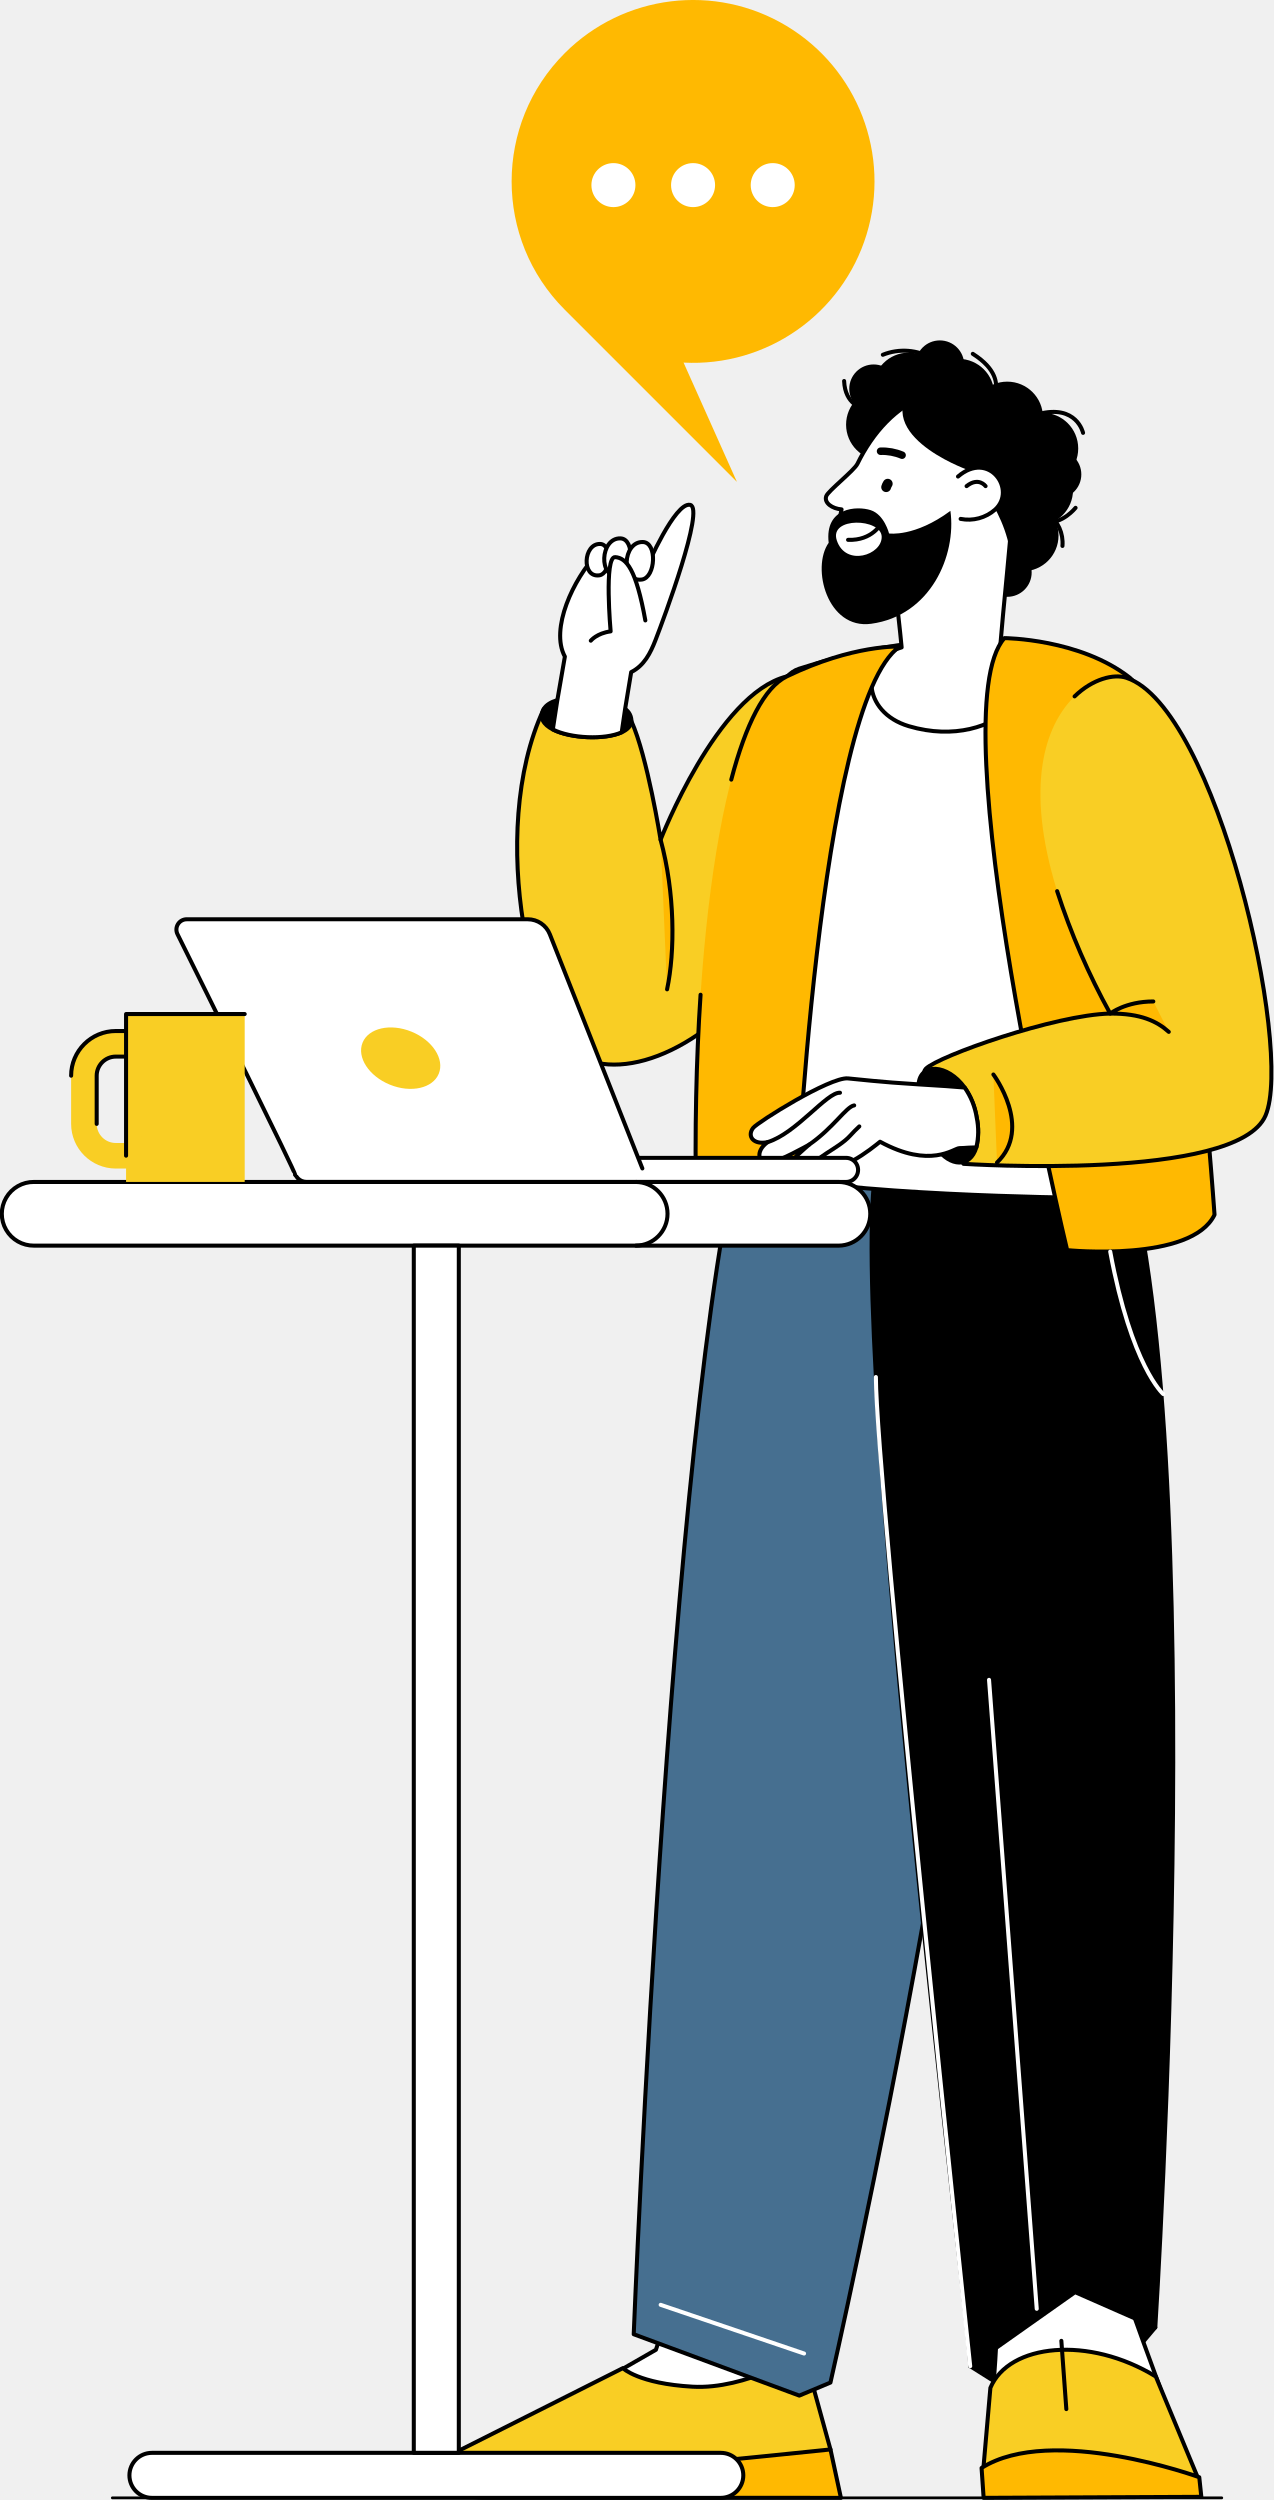
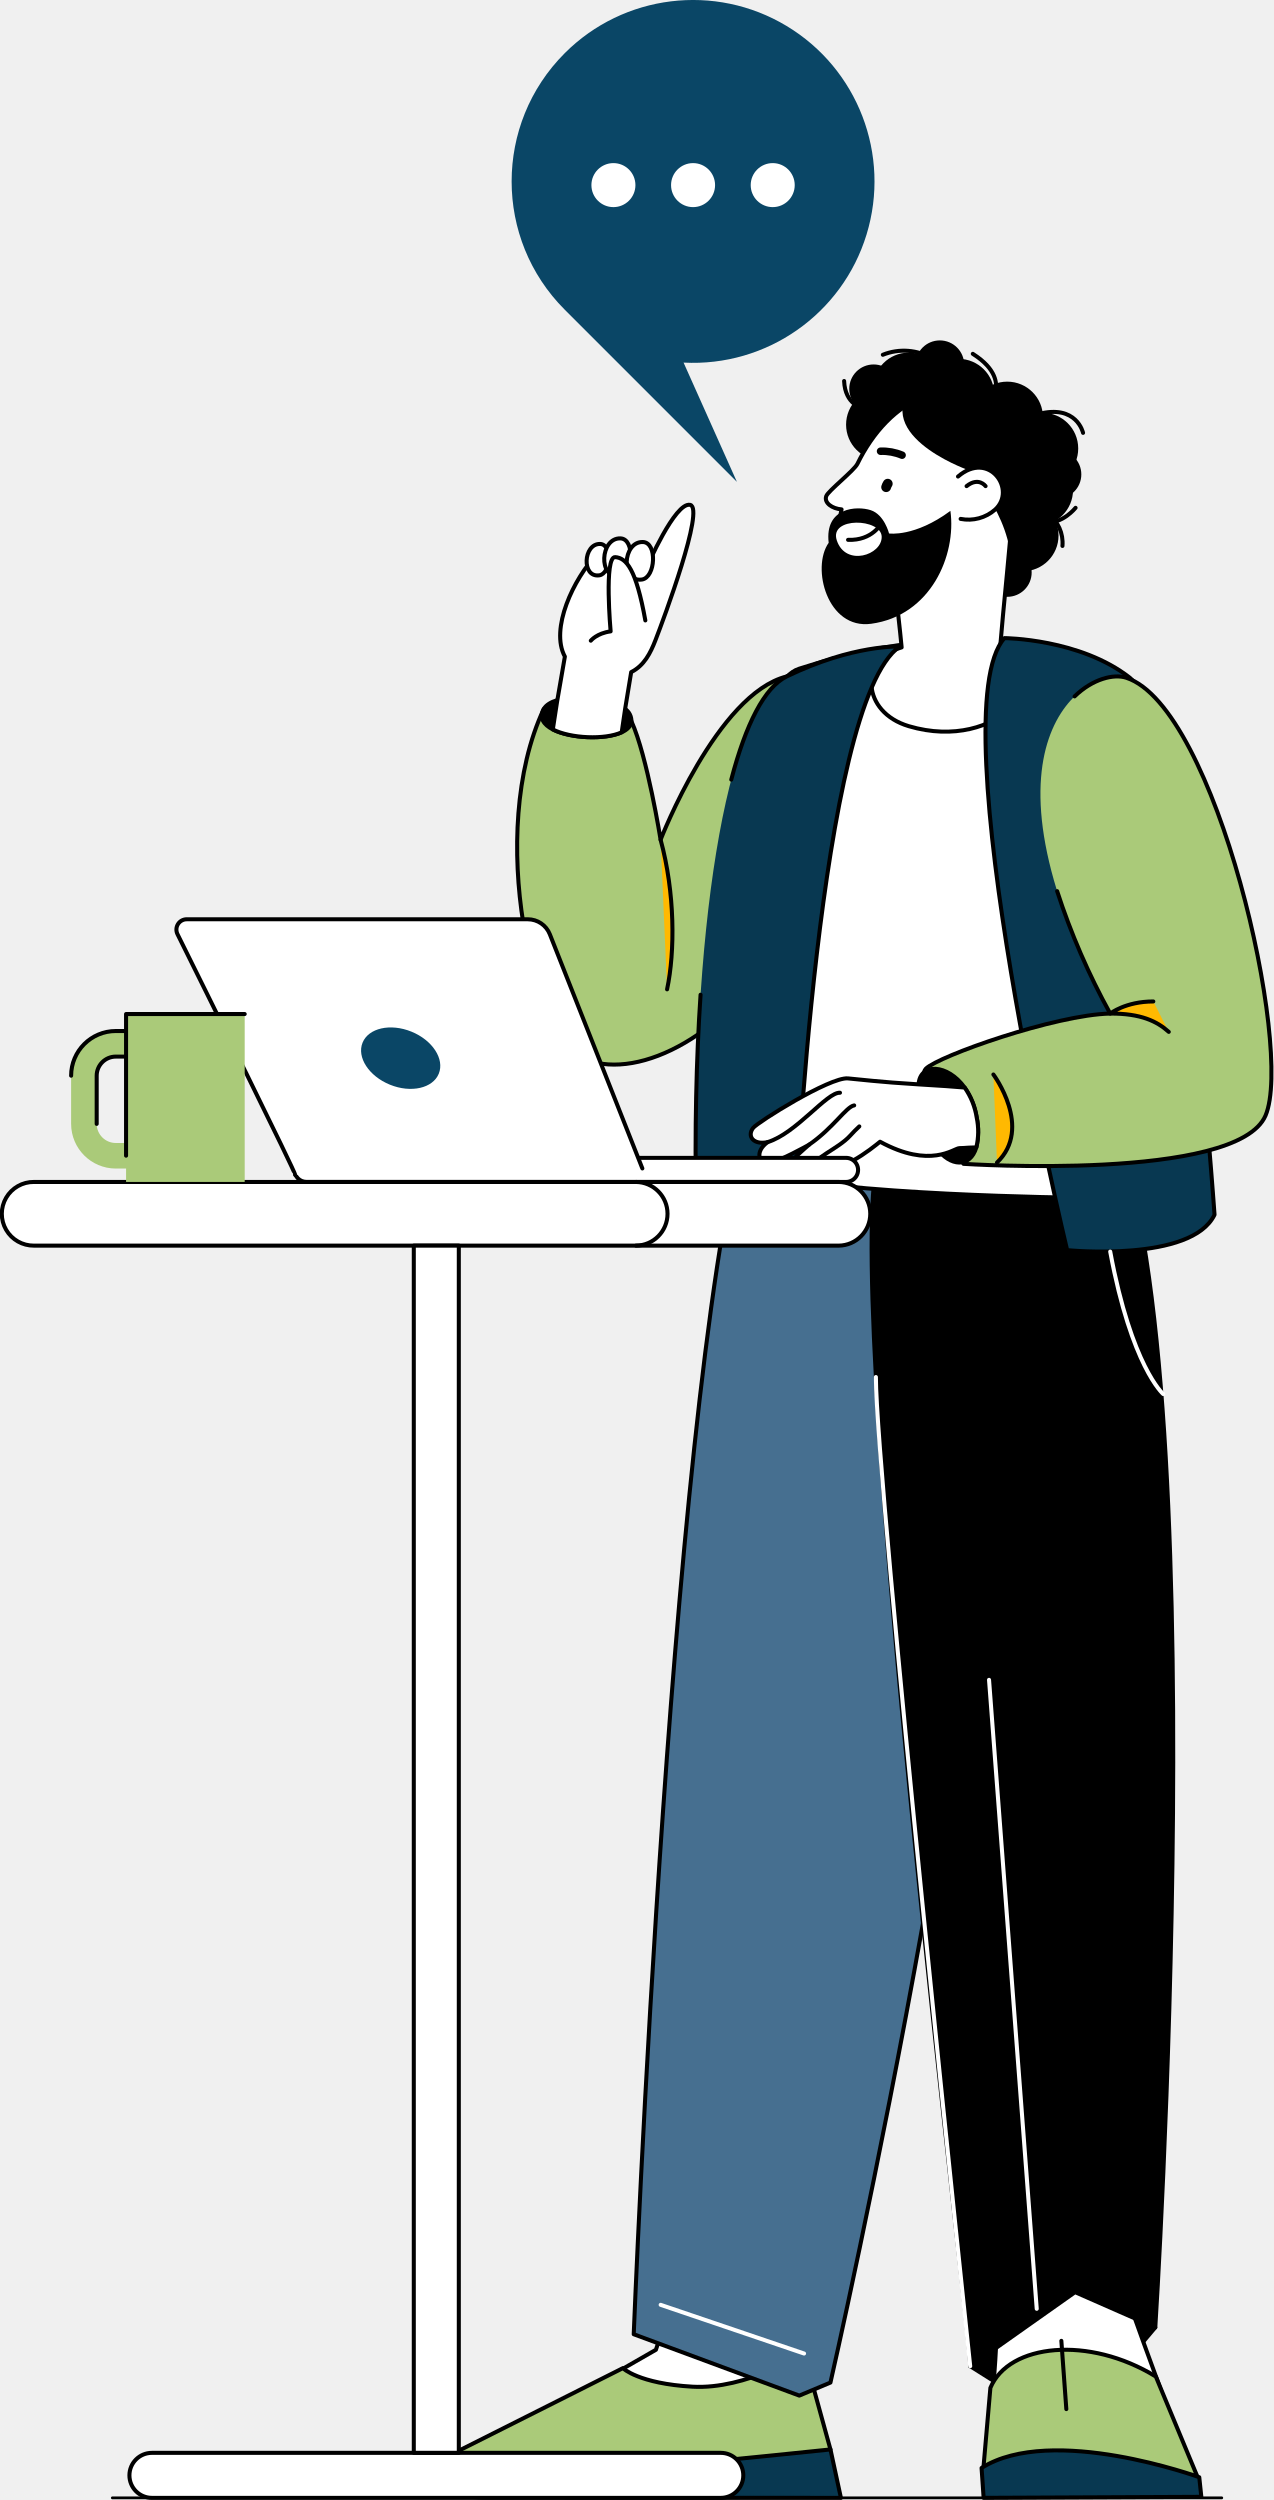
<svg xmlns="http://www.w3.org/2000/svg" width="400.756" height="786.667" viewBox="0 0 400.756 786.667">
  <defs>
    <clipPath id="clip-path">
      <rect id="Rectángulo_402537" data-name="Rectángulo 402537" width="400.756" height="786.667" fill="none" />
    </clipPath>
  </defs>
-   <g id="Grupo_1103834" data-name="Grupo 1103834" transform="translate(-1019.244 -6145.997)">
+   <g id="Grupo_1206298" data-name="Grupo 1206298" transform="translate(-1019.244 -6145.997)">
    <g id="Grupo_1102322" data-name="Grupo 1102322" transform="translate(1019.244 6145.997)">
      <path id="Trazado_879544" data-name="Trazado 879544" d="M323.335,658.127l-33.282,51.864,31.34,19.713,26.9-31.917Z" transform="translate(15.236 34.57)" />
      <path id="Trazado_879545" data-name="Trazado 879545" d="M323.335,658.127l-33.282,51.864,31.34,19.713,26.9-31.917Z" transform="translate(15.236 34.57)" fill="none" stroke="#000" stroke-linecap="round" stroke-linejoin="round" stroke-width="1.273" />
      <path id="Trazado_879546" data-name="Trazado 879546" d="M243.318,679.523l-.025,26.245-2.673,23.7-55.678-.442.907-18.223,10.832-6.217,13.708-41.919Z" transform="translate(9.714 34.808)" fill="#fff" />
      <path id="Trazado_879547" data-name="Trazado 879547" d="M243.318,679.523l-.025,26.245-2.673,23.7-55.678-.442.907-18.223,10.832-6.217,13.708-41.919Z" transform="translate(9.714 34.808)" fill="none" stroke="#000" stroke-linecap="round" stroke-linejoin="round" stroke-width="1.273" />
      <g id="Grupo_1102321" data-name="Grupo 1102321">
        <g id="Grupo_1102320" data-name="Grupo 1102320" clip-path="url(#clip-path)">
-           <path id="Trazado_879548" data-name="Trazado 879548" d="M220.689,743l33.879-9.2-8.309-30.183s-18.175,11.407-35.114,10.436-21.9-5.831-21.9-5.831l-60.766,30.573,7.3,6.575Z" transform="translate(6.749 36.959)" fill="#f9ce24" />
-           <path id="Trazado_879549" data-name="Trazado 879549" d="M220.689,743l33.879-9.2-8.309-30.183s-18.175,11.407-35.114,10.436-21.9-5.831-21.9-5.831l-60.766,30.573,7.3,6.575Z" transform="translate(6.749 36.959)" fill="none" stroke="#000" stroke-linecap="round" stroke-linejoin="round" stroke-width="1.273" />
+           <path id="Trazado_879548" data-name="Trazado 879548" d="M220.689,743l33.879-9.2-8.309-30.183s-18.175,11.407-35.114,10.436-21.9-5.831-21.9-5.831l-60.766,30.573,7.3,6.575Z" transform="translate(6.749 36.959)" fill="#36dbe6" />
+           <path id="Trazado_879549" data-name="Trazado 879549" d="M220.689,743l33.879-9.2-8.309-30.183s-18.175,11.407-35.114,10.436-21.9-5.831-21.9-5.831l-60.766,30.573,7.3,6.575Z" transform="translate(6.749 36.959)" fill="#aaca79" stroke="#000" stroke-linecap="round" stroke-linejoin="round" stroke-width="1.273" />
          <path id="Trazado_879550" data-name="Trazado 879550" d="M151.8,741.466c15.126,0,102.822-9.172,102.822-9.172l3.288,15.238-111.5-.051c-7.68,0-16.951-2.374-18.88-5.236l1-4.956s3.42,4.176,23.269,4.176" transform="translate(6.698 38.465)" fill="#ffb901" />
-           <path id="Trazado_879551" data-name="Trazado 879551" d="M151.8,741.466c15.126,0,102.822-9.172,102.822-9.172l3.288,15.238-111.5-.051c-7.68,0-16.951-2.374-18.88-5.236l1-4.956S131.946,741.466,151.8,741.466Z" transform="translate(6.698 38.465)" fill="none" stroke="#000" stroke-linecap="round" stroke-linejoin="round" stroke-width="1.273" />
+           <path id="Trazado_879551" data-name="Trazado 879551" d="M151.8,741.466c15.126,0,102.822-9.172,102.822-9.172l3.288,15.238-111.5-.051c-7.68,0-16.951-2.374-18.88-5.236l1-4.956S131.946,741.466,151.8,741.466Z" transform="translate(6.698 38.465)" fill="#083851" stroke="#000" stroke-linecap="round" stroke-linejoin="round" stroke-width="1.273" />
          <path id="Trazado_879552" data-name="Trazado 879552" d="M226.271,331.408C201.82,407.377,189.46,718.073,189.46,718.073l52.1,19.31,9.8-4.1S310.92,473.155,305.6,357.544c-3.771-81.889-79.325-26.136-79.325-26.136" transform="translate(9.952 16.434)" fill="#466f90" />
          <path id="Trazado_879553" data-name="Trazado 879553" d="M226.271,331.408C201.82,407.377,189.46,718.073,189.46,718.073l52.1,19.31,9.8-4.1S310.92,473.155,305.6,357.544C301.825,275.656,226.271,331.408,226.271,331.408Z" transform="translate(9.952 16.434)" fill="none" stroke="#000" stroke-linecap="round" stroke-linejoin="round" stroke-width="1.273" />
          <path id="Trazado_879554" data-name="Trazado 879554" d="M298.255,695.061c-.486,17.966-2.57,30.623-2.57,54.645l62.722-1.99c-.324-13.31-18.683-53.96-23.552-74.411s-36.1,3.311-36.6,21.756" transform="translate(15.532 34.954)" fill="#fff" />
          <path id="Trazado_879555" data-name="Trazado 879555" d="M298.255,695.061c-.486,17.966-2.57,30.623-2.57,54.645l62.722-1.99c-.324-13.31-18.683-53.96-23.552-74.411S298.755,676.616,298.255,695.061Z" transform="translate(15.532 34.954)" fill="none" stroke="#000" stroke-linecap="round" stroke-linejoin="round" stroke-width="1.273" />
-           <path id="Trazado_879556" data-name="Trazado 879556" d="M348.259,710.923c-21.049-12.943-46.224-10.382-52.056,3.555l-2.276,26.17L361.2,742.07Z" transform="translate(15.439 36.9)" fill="#f9ce24" />
+           <path id="Trazado_879556" data-name="Trazado 879556" d="M348.259,710.923c-21.049-12.943-46.224-10.382-52.056,3.555l-2.276,26.17L361.2,742.07Z" transform="translate(15.439 36.9)" fill="#aaca79" />
          <path id="Trazado_879557" data-name="Trazado 879557" d="M348.259,710.923c-21.049-12.943-46.224-10.382-52.056,3.555l-2.276,26.17L361.2,742.07Z" transform="translate(15.439 36.9)" fill="none" stroke="#000" stroke-linecap="round" stroke-linejoin="round" stroke-width="1.273" />
-           <path id="Trazado_879558" data-name="Trazado 879558" d="M293.453,738.1c22.075-13.959,68.5,2.922,68.5,2.922l.649,6.168-68.5.324Z" transform="translate(15.414 38.48)" fill="#ffb901" />
+           <path id="Trazado_879558" data-name="Trazado 879558" d="M293.453,738.1c22.075-13.959,68.5,2.922,68.5,2.922l.649,6.168-68.5.324Z" transform="translate(15.414 38.48)" fill="#083851" />
          <path id="Trazado_879559" data-name="Trazado 879559" d="M293.453,738.1c22.075-13.959,68.5,2.922,68.5,2.922l.649,6.168-68.5.324Z" transform="translate(15.414 38.48)" fill="none" stroke="#000" stroke-linecap="round" stroke-linejoin="round" stroke-width="1.273" />
          <line id="Línea_1705" data-name="Línea 1705" x2="1.564" y2="21.477" transform="translate(333.973 736.586)" fill="none" stroke="#000" stroke-linecap="round" stroke-linejoin="round" stroke-width="1.273" />
          <path id="Trazado_879560" data-name="Trazado 879560" d="M335.659,333.644c33.772,77.369,14.185,381.292,14.185,381.292l-25.239-11.094-33,23.3c.282-8.954-38.889-324.176-29.6-377.632,4.534-26.092,73.657-15.863,73.657-15.863" transform="translate(13.687 17.422)" />
          <path id="Trazado_879561" data-name="Trazado 879561" d="M335.659,333.644c33.772,77.369,14.185,381.292,14.185,381.292l-25.239-11.094-33,23.3c.282-8.954-38.889-324.176-29.6-377.632C266.536,323.414,335.659,333.644,335.659,333.644Z" transform="translate(13.687 17.422)" fill="none" stroke="#000" stroke-linecap="round" stroke-linejoin="round" stroke-width="1.273" />
          <path id="Trazado_879562" data-name="Trazado 879562" d="M239.687,200.383c59.593-19.305,96.2-3.25,104.924,9.452,11.973,17.429,6.985,122.856,0,135.562-61.328,13.332-110.762,8.775-116.042-2.057s-12.108-135.434,11.118-142.957" transform="translate(11.733 10.055)" fill="#fff" />
          <path id="Trazado_879563" data-name="Trazado 879563" d="M239.687,200.383c59.593-19.305,96.2-3.25,104.924,9.452,11.973,17.429,6.985,122.856,0,135.562-61.328,13.332-110.762,8.775-116.042-2.057S216.461,207.906,239.687,200.383Z" transform="translate(11.733 10.055)" fill="none" stroke="#000" stroke-linecap="round" stroke-linejoin="round" stroke-width="1.273" />
          <path id="Trazado_879564" data-name="Trazado 879564" d="M226.438,334.4c25.307,6.177,88.334,6.323,98,4.287l3.345,20.645s-76.859-.727-101.347-8.142Z" transform="translate(11.894 17.565)" fill="#fff" />
          <path id="Trazado_879565" data-name="Trazado 879565" d="M226.438,334.4c25.307,6.177,88.334,6.323,98,4.287l3.345,20.645s-76.859-.727-101.347-8.142Z" transform="translate(11.894 17.565)" fill="none" stroke="#000" stroke-linecap="round" stroke-linejoin="round" stroke-width="1.273" />
-           <path id="Trazado_879566" data-name="Trazado 879566" d="M162.976,212.508c-18.263,38.985-3.366,104.071,13.492,110.4s44.632-7.78,62.515-38.507,22.4-87.618.462-82.155-39.7,51.379-39.7,51.379-4.187-26.268-9.179-37.275c-6.909-3.368-27.591-3.841-27.591-3.841" transform="translate(8.121 10.604)" fill="#f9ce24" />
+           <path id="Trazado_879566" data-name="Trazado 879566" d="M162.976,212.508c-18.263,38.985-3.366,104.071,13.492,110.4s44.632-7.78,62.515-38.507,22.4-87.618.462-82.155-39.7,51.379-39.7,51.379-4.187-26.268-9.179-37.275c-6.909-3.368-27.591-3.841-27.591-3.841" transform="translate(8.121 10.604)" fill="#aaca79" />
          <path id="Trazado_879567" data-name="Trazado 879567" d="M162.976,212.508c-18.263,38.985-3.366,104.071,13.492,110.4s44.632-7.78,62.515-38.507,22.4-87.618.462-82.155-39.7,51.379-39.7,51.379-4.187-26.268-9.179-37.275C183.658,212.981,162.976,212.508,162.976,212.508Z" transform="translate(8.121 10.604)" fill="none" stroke="#000" stroke-linecap="round" stroke-linejoin="round" stroke-width="1.273" />
          <path id="Trazado_879568" data-name="Trazado 879568" d="M275.447,127.515a11.25,11.25,0,1,1-11.25-11.25,11.251,11.251,0,0,1,11.25,11.25" transform="translate(13.287 6.107)" />
          <path id="Trazado_879569" data-name="Trazado 879569" d="M323.47,134.641a11.25,11.25,0,1,1-11.25-11.25,11.251,11.251,0,0,1,11.25,11.25" transform="translate(15.809 6.481)" />
          <path id="Trazado_879570" data-name="Trazado 879570" d="M324.041,142.208a7.663,7.663,0,1,1-7.663-7.663,7.664,7.664,0,0,1,7.663,7.663" transform="translate(16.216 7.067)" />
          <path id="Trazado_879571" data-name="Trazado 879571" d="M309.194,171.53a7.663,7.663,0,1,1-7.663-7.663,7.664,7.664,0,0,1,7.663,7.663" transform="translate(15.436 8.608)" />
          <path id="Trazado_879572" data-name="Trazado 879572" d="M289.023,109.431a7.663,7.663,0,1,1-7.663-7.663,7.664,7.664,0,0,1,7.663,7.663" transform="translate(14.377 5.346)" />
          <path id="Trazado_879573" data-name="Trazado 879573" d="M269.226,116.621a7.663,7.663,0,1,1-7.663-7.663,7.664,7.664,0,0,1,7.663,7.663" transform="translate(13.337 5.723)" />
          <path id="Trazado_879574" data-name="Trazado 879574" d="M321.921,147.034a11.25,11.25,0,1,1-11.25-11.25,11.251,11.251,0,0,1,11.25,11.25" transform="translate(15.728 7.132)" />
          <path id="Trazado_879575" data-name="Trazado 879575" d="M317.583,160.667a11.25,11.25,0,1,1-11.25-11.25,11.251,11.251,0,0,1,11.25,11.25" transform="translate(15.5 7.848)" />
          <path id="Trazado_879576" data-name="Trazado 879576" d="M283.5,116.671a11.25,11.25,0,1,1-11.25-11.25,11.251,11.251,0,0,1,11.25,11.25" transform="translate(13.71 5.537)" />
          <path id="Trazado_879577" data-name="Trazado 879577" d="M312.936,125.347a11.25,11.25,0,1,1-11.25-11.25,11.251,11.251,0,0,1,11.25,11.25" transform="translate(15.256 5.993)" />
          <path id="Trazado_879578" data-name="Trazado 879578" d="M298.374,118.53a11.25,11.25,0,1,1-11.25-11.25,11.251,11.251,0,0,1,11.25,11.25" transform="translate(14.491 5.635)" />
          <path id="Trazado_879579" data-name="Trazado 879579" d="M301.025,196.351c.793-10.171,3.711-38.007,3.711-41.587,0-8.039-10.425-14.728-18.463-14.728s-20.555,7.128-20.555,15.167c0,3.584,3.393,31.1,4.311,41.153-13.417,3.863-12.595,20.384,2.243,24.792,28.383,8.432,48.61-16.291,28.753-24.8" transform="translate(13.685 7.356)" fill="#fff" />
          <path id="Trazado_879580" data-name="Trazado 879580" d="M301.025,196.351c.793-10.171,3.711-38.007,3.711-41.587,0-8.039-10.425-14.728-18.463-14.728s-20.555,7.128-20.555,15.167c0,3.584,3.393,31.1,4.311,41.153-13.417,3.863-12.595,20.384,2.243,24.792C300.656,229.58,320.882,204.857,301.025,196.351Z" transform="translate(13.685 7.356)" fill="none" stroke="#000" stroke-linecap="round" stroke-linejoin="round" stroke-width="1.273" />
          <path id="Trazado_879581" data-name="Trazado 879581" d="M290.572,154.52c-4.626,4.641-10.847,2.922-10.847,2.922l-.822-13.329c9.768-8.4,17.8,4.254,11.669,10.407" transform="translate(14.65 7.423)" fill="#fff" />
          <path id="Trazado_879582" data-name="Trazado 879582" d="M278.9,144.112c9.768-8.4,18.533,4.193,11.669,10.407a12.709,12.709,0,0,1-10.847,2.922" transform="translate(14.65 7.423)" fill="none" stroke="#000" stroke-linecap="round" stroke-linejoin="round" stroke-width="1.273" />
          <path id="Trazado_879583" data-name="Trazado 879583" d="M281.466,146.9c3.785-3.012,5.976,0,5.976,0" transform="translate(14.785 7.646)" fill="none" stroke="#000" stroke-linecap="round" stroke-linejoin="round" stroke-width="1.273" />
          <path id="Trazado_879584" data-name="Trazado 879584" d="M279.068,118.029c-10.11,3.632-17.474,12.009-22.227,21.752-1.043,2.137-9.246,8.535-9.824,10.186-.743,2.124,1.915,3.951,4.825,4.163-2.974,13.179-1.761,25.984,3.353,31.295,10.986,11.408,55.987-14.42,53.874-42.677-1.881-25.16-23.027-27.224-30-24.719" transform="translate(12.968 6.157)" fill="#fff" />
          <path id="Trazado_879585" data-name="Trazado 879585" d="M309.069,142.748c-1.881-25.16-23.028-27.225-30-24.719-10.111,3.632-17.474,12.009-22.228,21.752-1.042,2.137-9.245,8.534-9.823,10.186-.743,2.124,1.913,3.951,4.825,4.163-2.974,13.179-1.762,25.984,3.352,31.295" transform="translate(12.969 6.157)" fill="none" stroke="#000" stroke-linecap="round" stroke-linejoin="round" stroke-width="1.273" />
          <path id="Trazado_879586" data-name="Trazado 879586" d="M263.254,134.9a16.015,16.015,0,0,1,6.775,1.247" transform="translate(13.828 7.086)" fill="none" stroke="#000" stroke-linecap="round" stroke-linejoin="round" stroke-width="2.365" />
          <path id="Trazado_879587" data-name="Trazado 879587" d="M265.426,144.61a4.04,4.04,0,0,0-.5,1.088" transform="translate(13.916 7.596)" fill="none" stroke="#000" stroke-linecap="round" stroke-linejoin="round" stroke-width="3.093" />
          <path id="Trazado_879588" data-name="Trazado 879588" d="M274.888,113.484c-17.313,16.586,15.093,28.279,15.093,28.279s14.143,13.778,14.143,31.244c16.172-24.981,8.536-46.207-1.191-53.654s-28.045-5.87-28.045-5.87" transform="translate(14.172 5.954)" />
          <path id="Trazado_879589" data-name="Trazado 879589" d="M298.08,153.015c-4.626,4.641-10.847,2.922-10.847,2.922l-.822-13.329c9.768-8.4,17.8,4.254,11.669,10.407" transform="translate(15.044 7.344)" fill="#fff" />
          <path id="Trazado_879590" data-name="Trazado 879590" d="M286.411,142.607c9.768-8.4,18.533,4.193,11.669,10.407a12.709,12.709,0,0,1-10.847,2.922" transform="translate(15.044 7.344)" fill="none" stroke="#000" stroke-linecap="round" stroke-linejoin="round" stroke-width="1.273" />
          <path id="Trazado_879591" data-name="Trazado 879591" d="M288.974,145.4c3.785-3.012,5.976,0,5.976,0" transform="translate(15.179 7.567)" fill="none" stroke="#000" stroke-linecap="round" stroke-linejoin="round" stroke-width="1.273" />
          <path id="Trazado_879592" data-name="Trazado 879592" d="M247.854,162.814c-1.313-11.2,8.881-11.662,13.206-10.272s5.792,7.337,5.792,7.337,8.032,1.236,19.308-7.106c1.93,13.979-6.178,32.977-24.945,35.526-13.775,1.87-18.921-17.609-13.361-25.486" transform="translate(12.903 7.983)" />
          <path id="Trazado_879593" data-name="Trazado 879593" d="M250.179,161.818c-2.474-7.493,13.979-6.951,14.133-1.159s-11.354,9.577-14.133,1.159" transform="translate(13.128 8.208)" fill="#fff" />
          <path id="Trazado_879594" data-name="Trazado 879594" d="M253.541,161.656c7.723.309,10.5-5.252,10.5-5.252" transform="translate(13.318 8.215)" fill="none" stroke="#000" stroke-linecap="round" stroke-linejoin="round" stroke-width="1.273" />
          <path id="Trazado_879595" data-name="Trazado 879595" d="M310.349,123.841c12.187-3.244,14.153,5.9,14.153,5.9" transform="translate(16.302 6.468)" fill="none" stroke="#000" stroke-linecap="round" stroke-linejoin="round" stroke-width="1.273" />
          <path id="Trazado_879596" data-name="Trazado 879596" d="M290.832,105.784c7.863,5.012,7.372,9.534,7.372,11.5" transform="translate(15.277 5.557)" fill="none" stroke="#000" stroke-linecap="round" stroke-linejoin="round" stroke-width="1.273" />
          <path id="Trazado_879597" data-name="Trazado 879597" d="M312.59,156.244c5.209.884,9.436-4.423,9.436-4.423" transform="translate(16.42 7.975)" fill="none" stroke="#000" stroke-linecap="round" stroke-linejoin="round" stroke-width="1.273" />
          <path id="Trazado_879598" data-name="Trazado 879598" d="M313.337,153.6a11.462,11.462,0,0,1,4.522,10.123" transform="translate(16.459 8.068)" fill="none" stroke="#000" stroke-linecap="round" stroke-linejoin="round" stroke-width="1.273" />
          <path id="Trazado_879599" data-name="Trazado 879599" d="M263.939,106.128a17.7,17.7,0,0,1,15.628,1.18" transform="translate(13.864 5.508)" fill="none" stroke="#000" stroke-linecap="round" stroke-linejoin="round" stroke-width="1.273" />
          <path id="Trazado_879600" data-name="Trazado 879600" d="M252.359,113.908c.295,7.47,5.8,8.551,5.8,8.551" transform="translate(13.256 5.983)" fill="none" stroke="#000" stroke-linecap="round" stroke-linejoin="round" stroke-width="1.273" />
-           <path id="Trazado_879601" data-name="Trazado 879601" d="M300.59,190.772c-20.864,23.193,19.732,192.586,19.732,192.586s39.148,3.915,46.375-11.142c0,0-10.992-156.666-26.651-168.977s-39.456-12.467-39.456-12.467" transform="translate(15.476 10.021)" fill="#ffb901" />
+           <path id="Trazado_879601" data-name="Trazado 879601" d="M300.59,190.772c-20.864,23.193,19.732,192.586,19.732,192.586s39.148,3.915,46.375-11.142c0,0-10.992-156.666-26.651-168.977s-39.456-12.467-39.456-12.467" transform="translate(15.476 10.021)" fill="#083851" />
          <path id="Trazado_879602" data-name="Trazado 879602" d="M300.59,190.772c-20.864,23.193,19.732,192.586,19.732,192.586s39.148,3.915,46.375-11.142c0,0-10.992-156.666-26.651-168.977S300.59,190.772,300.59,190.772Z" transform="translate(15.476 10.021)" fill="none" stroke="#000" stroke-linecap="round" stroke-linejoin="round" stroke-width="1.273" />
-           <path id="Trazado_879603" data-name="Trazado 879603" d="M272.172,193.3c-25.675,17.885-32.837,179.677-32.837,179.677s-23.081,9.71-31.2-3.541c-1.709-84.2,9.041-157.334,28.51-166.743,21-10.151,35.529-9.393,35.529-9.393" transform="translate(10.923 10.153)" fill="#ffb901" />
+           <path id="Trazado_879603" data-name="Trazado 879603" d="M272.172,193.3c-25.675,17.885-32.837,179.677-32.837,179.677s-23.081,9.71-31.2-3.541c-1.709-84.2,9.041-157.334,28.51-166.743,21-10.151,35.529-9.393,35.529-9.393" transform="translate(10.923 10.153)" fill="#083851" />
          <path id="Trazado_879604" data-name="Trazado 879604" d="M219.181,235.173c4.574-17.446,10.453-29.09,17.461-32.477,21-10.152,35.529-9.394,35.529-9.394C246.5,211.188,239.335,372.98,239.335,372.98s-23.081,9.711-31.2-3.54c-.476-23.43.013-46,1.386-66.585" transform="translate(10.923 10.153)" fill="none" stroke="#000" stroke-linecap="round" stroke-linejoin="round" stroke-width="1.273" />
-           <path id="Trazado_879605" data-name="Trazado 879605" d="M339.883,202.637c28.292,9.217,52.728,116.855,43.841,137.744S288.673,355.6,288.673,355.6s-15.791-25.912-11.869-29.912,40.7-17.006,58.036-17.377c-46.141-85.7-7.119-109.641,5.044-105.678" transform="translate(14.507 10.622)" fill="#f9ce24" />
+           <path id="Trazado_879605" data-name="Trazado 879605" d="M339.883,202.637c28.292,9.217,52.728,116.855,43.841,137.744S288.673,355.6,288.673,355.6s-15.791-25.912-11.869-29.912,40.7-17.006,58.036-17.377c-46.141-85.7-7.119-109.641,5.044-105.678" transform="translate(14.507 10.622)" fill="#aaca79" />
          <path id="Trazado_879606" data-name="Trazado 879606" d="M323.631,208.511c5.72-5.552,12.361-7.14,16.252-5.873,28.291,9.218,52.728,116.855,43.841,137.745S288.673,355.6,288.673,355.6s-15.792-25.912-11.869-29.912,40.7-17,58.036-17.377a219.843,219.843,0,0,1-16.7-38.522" transform="translate(14.507 10.622)" fill="none" stroke="#000" stroke-linecap="round" stroke-linejoin="round" stroke-width="1.273" />
          <path id="Trazado_879607" data-name="Trazado 879607" d="M292.794,344.266c-1.93,6.508-8.254,6.121-12.453.234-.153-.218-.306-.435-.45-.66-5.6-8.712-5.3-19.121-5.3-19.121a1.7,1.7,0,0,1,.024-.282c.482-6.918,9.155-6.459,14.512,1a22.379,22.379,0,0,1,3.781,9.4,21.374,21.374,0,0,1-.113,9.436" transform="translate(14.423 16.784)" />
          <path id="Trazado_879608" data-name="Trazado 879608" d="M292.794,344.266c-1.93,6.508-8.254,6.121-12.453.234-.153-.218-.306-.435-.45-.66-5.6-8.712-5.3-19.121-5.3-19.121a1.7,1.7,0,0,1,.024-.282c.482-6.918,9.155-6.459,14.512,1a22.379,22.379,0,0,1,3.781,9.4A21.374,21.374,0,0,1,292.794,344.266Z" transform="translate(14.423 16.784)" fill="none" stroke="#000" stroke-linecap="round" stroke-linejoin="round" stroke-width="1.273" />
          <path id="Trazado_879609" data-name="Trazado 879609" d="M295.428,344.116c-4.288.1-2.273.153-5.371.234-1.657.047-9.089,6.63-24.919-2.022-2.381,1.906-13.868,11.5-20.014,7.548-6.13,4.232-8.439,2.7-9.637,1.642-1.175-1.03,6.877-7.868,7.345-8.27-.547.305-9.292,5.228-12.526,5.719-3.346.506-4.746-3.515-.515-6.525-4.456,1-6.612-1.818-4.6-4.448C226.574,336.2,249.332,321.93,255,322.4c3.612.305,9.7,1.126,22.245,1.882,6.267.37,11.737.733,14.512,1a22.379,22.379,0,0,1,3.781,9.4,21.374,21.374,0,0,1-.113,9.436" transform="translate(11.789 16.934)" fill="#fff" />
          <path id="Trazado_879610" data-name="Trazado 879610" d="M295.428,344.116c-4.288.1-2.273.153-5.371.234-1.657.047-9.089,6.63-24.919-2.022-2.381,1.906-13.868,11.5-20.014,7.548-6.13,4.232-8.439,2.7-9.637,1.642-1.175-1.03,6.877-7.868,7.345-8.27-.547.305-9.292,5.228-12.526,5.719-3.346.506-4.746-3.515-.515-6.525-4.456,1-6.612-1.818-4.6-4.448C226.574,336.2,249.332,321.93,255,322.4c3.612.305,9.7,1.126,22.245,1.882,6.267.37,11.737.733,14.512,1a22.379,22.379,0,0,1,3.781,9.4A21.374,21.374,0,0,1,295.428,344.116Z" transform="translate(11.789 16.934)" fill="none" stroke="#000" stroke-linecap="round" stroke-linejoin="round" stroke-width="1.273" />
          <path id="Trazado_879611" data-name="Trazado 879611" d="M229.528,342.217c9.023-2.8,18.657-15.8,22.73-15.526" transform="translate(12.057 17.16)" fill="none" stroke="#000" stroke-linecap="round" stroke-linejoin="round" stroke-width="1.273" />
          <path id="Trazado_879612" data-name="Trazado 879612" d="M241.935,342.8c7.535-5.188,11.674-11.963,14.138-12.322" transform="translate(12.708 17.359)" fill="none" stroke="#000" stroke-linecap="round" stroke-linejoin="round" stroke-width="1.273" />
          <path id="Trazado_879613" data-name="Trazado 879613" d="M244.108,349.122c-2.023-2,6.862-5.254,10.648-9.5.86-.966,1.837-1.939,2.832-2.866" transform="translate(12.807 17.689)" fill="none" stroke="#000" stroke-linecap="round" stroke-linejoin="round" stroke-width="1.273" />
          <path id="Trazado_879614" data-name="Trazado 879614" d="M298.119,348.943c11.408-10.911-1.134-27.707-1.134-27.707" transform="translate(15.6 16.874)" fill="#ffb901" />
          <path id="Trazado_879615" data-name="Trazado 879615" d="M298.119,348.943c11.408-10.911-1.134-27.707-1.134-27.707" transform="translate(15.6 16.874)" fill="none" stroke="#000" stroke-linecap="round" stroke-linejoin="round" stroke-width="1.273" />
          <path id="Trazado_879616" data-name="Trazado 879616" d="M345.474,299.4c-8.735,0-13.562,3.811-13.562,3.811,9.578-.061,14.712,2.408,18.427,5.756" transform="translate(17.434 15.727)" fill="#ffb901" />
          <path id="Trazado_879617" data-name="Trazado 879617" d="M345.474,299.4c-8.735,0-13.562,3.811-13.562,3.811,9.578-.061,14.712,2.408,18.427,5.756" transform="translate(17.434 15.727)" fill="none" stroke="#000" stroke-linecap="round" stroke-linejoin="round" stroke-width="1.273" />
          <path id="Trazado_879618" data-name="Trazado 879618" d="M197.493,251.042c4.562,16.794,4.562,35.156,2.041,47.085" transform="translate(10.374 13.187)" fill="#ffb901" />
          <path id="Trazado_879619" data-name="Trazado 879619" d="M197.493,251.042c4.562,16.794,4.562,35.156,2.041,47.085" transform="translate(10.374 13.187)" fill="none" stroke="#000" stroke-linecap="round" stroke-linejoin="round" stroke-width="1.273" />
          <path id="Trazado_879620" data-name="Trazado 879620" d="M190.178,216c-.088,1.5-1.255,2.663-3.057,3.483-5.294,2.413-16.122,1.971-21.68-.9-2.912-1.5-4.376-3.66-2.855-6.419.7-1.27,2.244-2.2,4.28-2.816h.007c6.218-1.89,16.917-.813,21.326,2.776A4.628,4.628,0,0,1,190.178,216" transform="translate(8.508 10.948)" />
          <path id="Trazado_879621" data-name="Trazado 879621" d="M190.178,216c-.088,1.5-1.255,2.663-3.057,3.483-5.294,2.413-16.122,1.971-21.68-.9-2.912-1.5-4.376-3.66-2.855-6.419.7-1.27,2.244-2.2,4.28-2.816h.007c6.218-1.89,16.917-.813,21.326,2.776A4.628,4.628,0,0,1,190.178,216Z" transform="translate(8.508 10.948)" fill="none" stroke="#000" stroke-linecap="round" stroke-linejoin="round" stroke-width="1.273" />
          <path id="Trazado_879622" data-name="Trazado 879622" d="M197.559,193.542c-1.552,3.983-3.515,7.964-7.626,10.024l-1.907,11.58-1.079,7.359c-5.293,2.414-16.12,1.972-21.679-.9l1.423-9.236h.008l2.366-13.686c-4.73-8.712,2.694-24.471,10.176-32.33,5.068-1.07,15.59,4.247,15.59,4.247s8.913-20.7,13.66-19.66c4.657,1.014-8.3,35.854-10.933,42.6" transform="translate(8.681 7.926)" fill="#fff" />
          <path id="Trazado_879623" data-name="Trazado 879623" d="M197.559,193.542c-1.552,3.983-3.515,7.964-7.626,10.024l-1.907,11.58-1.079,7.359c-5.293,2.414-16.12,1.972-21.679-.9l1.423-9.236h.008l2.366-13.686c-4.73-8.712,2.694-24.471,10.176-32.33,5.068-1.07,15.59,4.247,15.59,4.247s8.913-20.7,13.66-19.66C213.15,151.953,200.19,186.794,197.559,193.542Z" transform="translate(8.681 7.926)" fill="none" stroke="#000" stroke-linecap="round" stroke-linejoin="round" stroke-width="1.273" />
          <path id="Trazado_879624" data-name="Trazado 879624" d="M179.372,172.495c-5.647.808-5.081-10.027.266-9.871,3.861.113,3.357,9.352-.266,9.871" transform="translate(9.212 8.542)" fill="#fff" />
          <path id="Trazado_879625" data-name="Trazado 879625" d="M179.372,172.495c-5.647.808-5.081-10.027.266-9.871C183.5,162.737,183,171.976,179.372,172.495Z" transform="translate(9.212 8.542)" fill="none" stroke="#000" stroke-linecap="round" stroke-linejoin="round" stroke-width="1.273" />
          <path id="Trazado_879626" data-name="Trazado 879626" d="M185.419,172.763c-6.755.966-6.077-11.995.318-11.807,4.618.136,4.015,11.187-.318,11.807" transform="translate(9.488 8.455)" fill="#fff" />
          <path id="Trazado_879627" data-name="Trazado 879627" d="M185.419,172.763c-6.755.966-6.077-11.995.318-11.807C190.355,161.092,189.752,172.143,185.419,172.763Z" transform="translate(9.488 8.455)" fill="none" stroke="#000" stroke-linecap="round" stroke-linejoin="round" stroke-width="1.273" />
          <path id="Trazado_879628" data-name="Trazado 879628" d="M192.128,173.849c-6.755.967-6.077-11.995.318-11.807,4.618.136,4.015,11.187-.318,11.807" transform="translate(9.841 8.512)" fill="#fff" />
          <path id="Trazado_879629" data-name="Trazado 879629" d="M192.128,173.849c-6.755.967-6.077-11.995.318-11.807C197.065,162.178,196.462,173.229,192.128,173.849Z" transform="translate(9.841 8.512)" fill="none" stroke="#000" stroke-linecap="round" stroke-linejoin="round" stroke-width="1.273" />
          <path id="Trazado_879630" data-name="Trazado 879630" d="M193.507,186.478c-2.921-16.165-5.977-19.682-9.5-19.916s-1.423,23.359-1.423,23.359Z" transform="translate(9.558 8.749)" fill="#fff" />
          <path id="Trazado_879631" data-name="Trazado 879631" d="M193.788,186.478c-2.921-16.165-5.977-19.682-9.5-19.916s-1.423,23.359-1.423,23.359c-4.39.595-6.239,2.933-6.239,2.933" transform="translate(9.278 8.749)" fill="none" stroke="#000" stroke-linecap="round" stroke-linejoin="round" stroke-width="1.273" />
          <path id="Trazado_879632" data-name="Trazado 879632" d="M331.912,374.183c6.727,36.2,16.669,44.805,16.669,44.805" transform="translate(17.434 19.655)" fill="none" stroke="#fff" stroke-linecap="round" stroke-linejoin="round" stroke-width="1.273" />
          <line id="Línea_1706" data-name="Línea 1706" x2="15.007" y2="197.907" transform="translate(311.217 528.593)" fill="none" stroke="#fff" stroke-linecap="round" stroke-linejoin="round" stroke-width="1.273" />
          <path id="Trazado_879633" data-name="Trazado 879633" d="M160.168,346.157H261.535a3.791,3.791,0,1,1,0,7.581H91.816a3.792,3.792,0,0,1-3.791-3.791v-3.79Z" transform="translate(4.624 18.183)" fill="#fff" />
          <path id="Trazado_879634" data-name="Trazado 879634" d="M160.168,346.157H261.535a3.791,3.791,0,1,1,0,7.581H91.816a3.792,3.792,0,0,1-3.791-3.791v-3.79Z" transform="translate(4.624 18.183)" fill="none" stroke="#000" stroke-linecap="round" stroke-linejoin="round" stroke-width="1.273" />
          <path id="Trazado_879635" data-name="Trazado 879635" d="M90.123,355.284c.208-.625-28.562-58.677-37.047-75.772a3.246,3.246,0,0,1,2.918-4.685H163.3a7.466,7.466,0,0,1,6.944,4.721l29.924,75.737Z" transform="translate(2.77 14.436)" fill="#fff" />
          <path id="Trazado_879636" data-name="Trazado 879636" d="M90.123,355.284c.208-.625-28.562-58.677-37.047-75.772a3.246,3.246,0,0,1,2.918-4.685H163.3a7.466,7.466,0,0,1,6.944,4.721l29.115,73.684" transform="translate(2.77 14.436)" fill="none" stroke="#000" stroke-linecap="round" stroke-linejoin="round" stroke-width="1.273" />
-           <path id="Trazado_879637" data-name="Trazado 879637" d="M132.4,321.72c-1.878,4.606-8.767,6.153-15.388,3.454s-10.467-8.62-8.591-13.226,8.768-6.153,15.389-3.454,10.467,8.62,8.59,13.226" transform="translate(5.67 16.135)" fill="#f9ce24" />
+           <path id="Trazado_879637" data-name="Trazado 879637" d="M132.4,321.72c-1.878,4.606-8.767,6.153-15.388,3.454s-10.467-8.62-8.591-13.226,8.768-6.153,15.389-3.454,10.467,8.62,8.59,13.226" transform="translate(5.67 16.135)" fill="#0a4666" />
          <path id="Trazado_879638" data-name="Trazado 879638" d="M263.891,373.4H10.657a10.021,10.021,0,1,1,0-20.041H263.891a10.021,10.021,0,0,1,0,20.041" transform="translate(0.033 18.561)" fill="#fff" />
          <path id="Trazado_879639" data-name="Trazado 879639" d="M263.891,373.4H10.657a10.021,10.021,0,1,1,0-20.041H263.891a10.021,10.021,0,0,1,0,20.041Z" transform="translate(0.033 18.561)" fill="none" stroke="#000" stroke-linecap="round" stroke-linejoin="round" stroke-width="1.273" />
          <path id="Trazado_879640" data-name="Trazado 879640" d="M224.776,747.478h-179a7.083,7.083,0,0,1,0-14.166h179a7.083,7.083,0,1,1,0,14.166" transform="translate(2.032 38.519)" fill="#fff" />
          <path id="Trazado_879641" data-name="Trazado 879641" d="M224.776,747.478h-179a7.083,7.083,0,0,1,0-14.166h179a7.083,7.083,0,1,1,0,14.166Z" transform="translate(2.032 38.519)" fill="none" stroke="#000" stroke-linecap="round" stroke-linejoin="round" stroke-width="1.273" />
          <rect id="Rectángulo_402535" data-name="Rectángulo 402535" width="14.166" height="379.869" transform="translate(130.206 391.962)" fill="#fff" />
          <rect id="Rectángulo_402536" data-name="Rectángulo 402536" width="14.166" height="379.869" transform="translate(130.206 391.962)" fill="none" stroke="#000" stroke-linecap="round" stroke-linejoin="round" stroke-width="1.273" />
          <path id="Trazado_879642" data-name="Trazado 879642" d="M190.139,353.36a10.021,10.021,0,0,1,0,20.041" transform="translate(9.988 18.561)" fill="none" stroke="#000" stroke-linecap="round" stroke-linejoin="round" stroke-width="1.273" />
-           <path id="Trazado_879643" data-name="Trazado 879643" d="M38.552,303.158V308.5h-3.23a14.076,14.076,0,0,0-14.06,14.06v15.161a14.076,14.076,0,0,0,14.06,14.06h3.23V356h37.33V303.158Zm-3.23,40.58a6.022,6.022,0,0,1-6.015-6.015V322.562a6.022,6.022,0,0,1,6.015-6.015h3.23v27.191Z" transform="translate(1.117 15.924)" fill="#f9ce24" />
+           <path id="Trazado_879643" data-name="Trazado 879643" d="M38.552,303.158V308.5h-3.23a14.076,14.076,0,0,0-14.06,14.06v15.161a14.076,14.076,0,0,0,14.06,14.06h3.23V356h37.33V303.158Zm-3.23,40.58a6.022,6.022,0,0,1-6.015-6.015V322.562a6.022,6.022,0,0,1,6.015-6.015h3.23v27.191Z" transform="translate(1.117 15.924)" fill="#aaca79" />
          <path id="Trazado_879644" data-name="Trazado 879644" d="M38.551,308.236H35.322a14.075,14.075,0,0,0-14.06,14.06m8.044,15.161V322.3a6.022,6.022,0,0,1,6.015-6.015h3.229" transform="translate(1.117 16.191)" fill="none" stroke="#000" stroke-linecap="round" stroke-linejoin="round" stroke-width="1.273" />
-           <path id="Trazado_879645" data-name="Trazado 879645" d="M37.688,347.727V303.159H75.019" transform="translate(1.98 15.924)" fill="#f9ce24" />
+           <path id="Trazado_879645" data-name="Trazado 879645" d="M37.688,347.727V303.159H75.019" transform="translate(1.98 15.924)" fill="#aaca79" />
          <path id="Trazado_879646" data-name="Trazado 879646" d="M37.688,347.727V303.159H75.019" transform="translate(1.98 15.924)" fill="none" stroke="#000" stroke-linecap="round" stroke-linejoin="round" stroke-width="1.273" />
-           <path id="Trazado_879647" data-name="Trazado 879647" d="M169.68,16.722a57.091,57.091,0,0,0,0,80.739l54.164,54.164L207.062,114.1a57.09,57.09,0,1,0-37.382-97.38" transform="translate(8.035 0)" fill="#ffb901" />
+           <path id="Trazado_879647" data-name="Trazado 879647" d="M169.68,16.722a57.091,57.091,0,0,0,0,80.739l54.164,54.164L207.062,114.1a57.09,57.09,0,1,0-37.382-97.38" transform="translate(8.035 0)" fill="#0a4666" />
          <path id="Trazado_879648" data-name="Trazado 879648" d="M190.66,55.689a6.925,6.925,0,1,1-6.926-6.926,6.926,6.926,0,0,1,6.926,6.926" transform="translate(9.287 2.561)" fill="#fff" />
          <path id="Trazado_879649" data-name="Trazado 879649" d="M214.472,55.689a6.925,6.925,0,1,1-6.926-6.926,6.926,6.926,0,0,1,6.926,6.926" transform="translate(10.538 2.561)" fill="#fff" />
          <path id="Trazado_879650" data-name="Trazado 879650" d="M238.284,55.689a6.925,6.925,0,1,1-6.926-6.926,6.926,6.926,0,0,1,6.926,6.926" transform="translate(11.789 2.561)" fill="#fff" />
          <path id="Trazado_879651" data-name="Trazado 879651" d="M291.534,722.935S261.857,443.6,261.857,411.685" transform="translate(13.755 21.625)" fill="none" stroke="#fff" stroke-linecap="round" stroke-linejoin="round" stroke-width="1.273" />
          <line id="Línea_1707" data-name="Línea 1707" x2="45.118" y2="15.32" transform="translate(207.89 725.256)" fill="none" stroke="#fff" stroke-linecap="round" stroke-linejoin="round" stroke-width="1.273" />
          <line id="Línea_1708" data-name="Línea 1708" x2="349.081" transform="translate(35.358 785.997)" fill="#8782ff" />
          <line id="Línea_1709" data-name="Línea 1709" x2="349.081" transform="translate(35.358 785.997)" fill="none" stroke="#000" stroke-linecap="round" stroke-linejoin="round" stroke-width="0.89" />
        </g>
      </g>
    </g>
  </g>
</svg>
